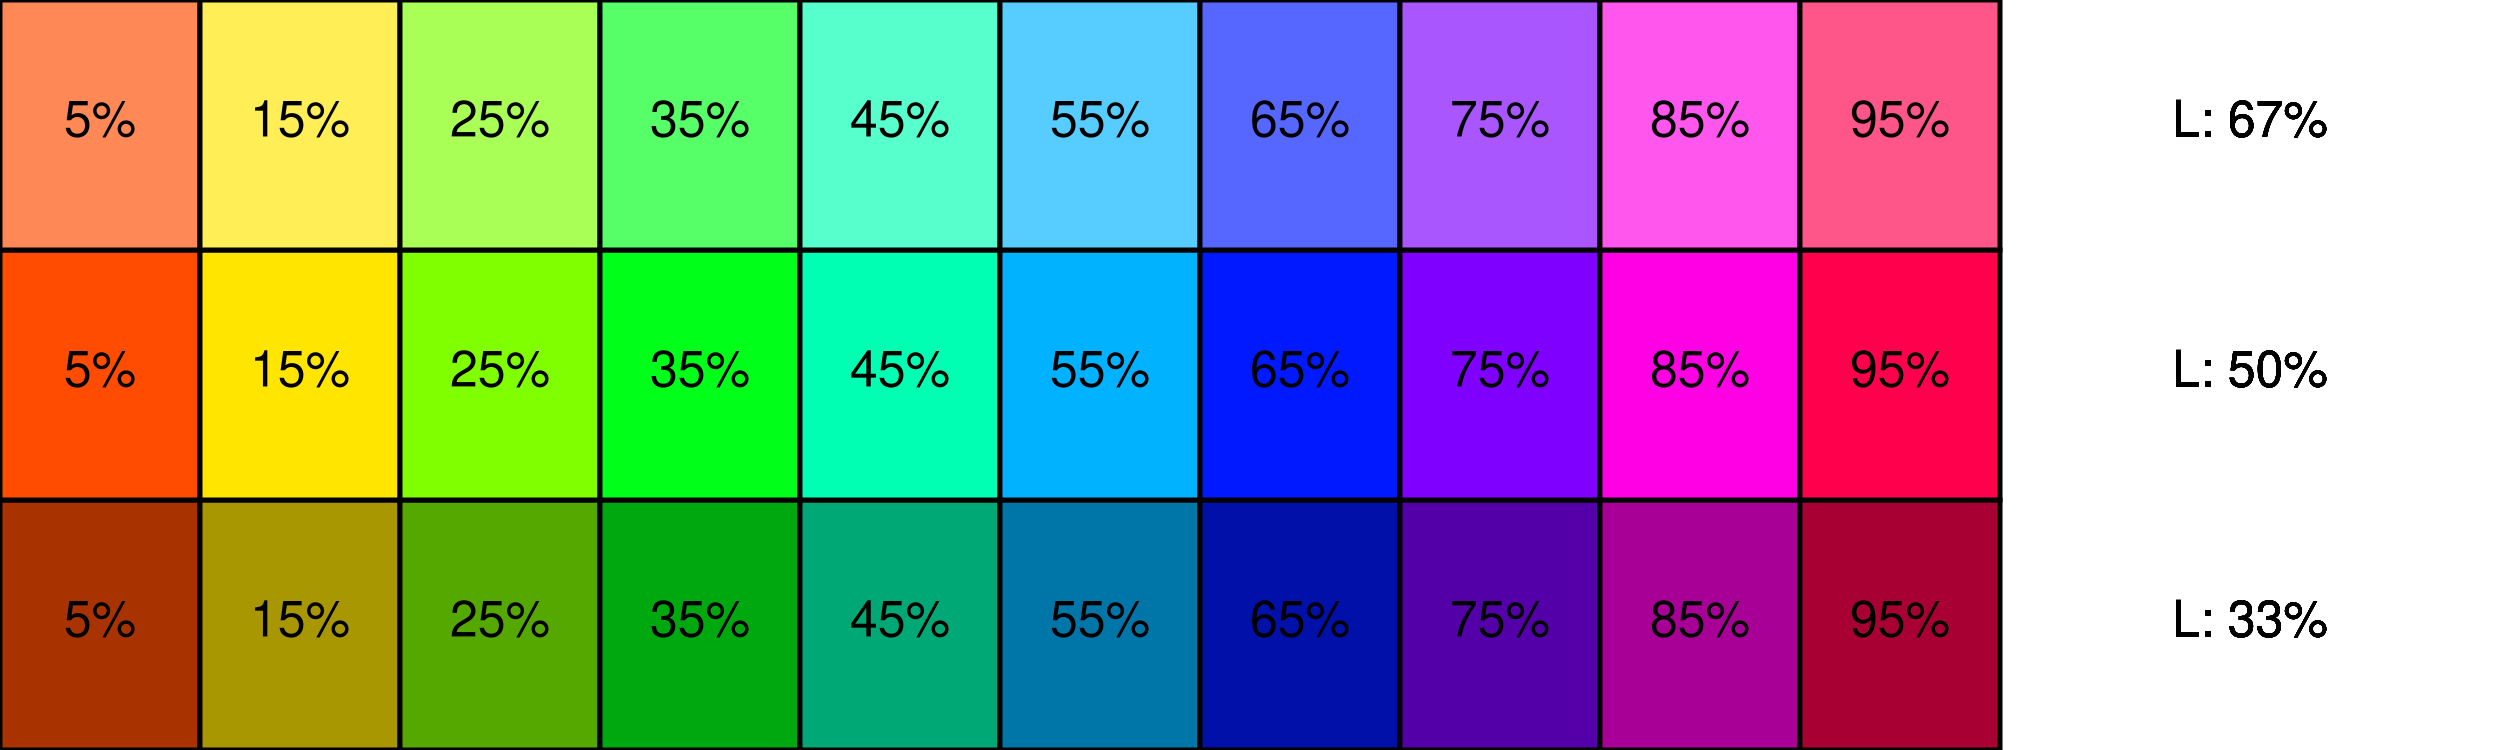
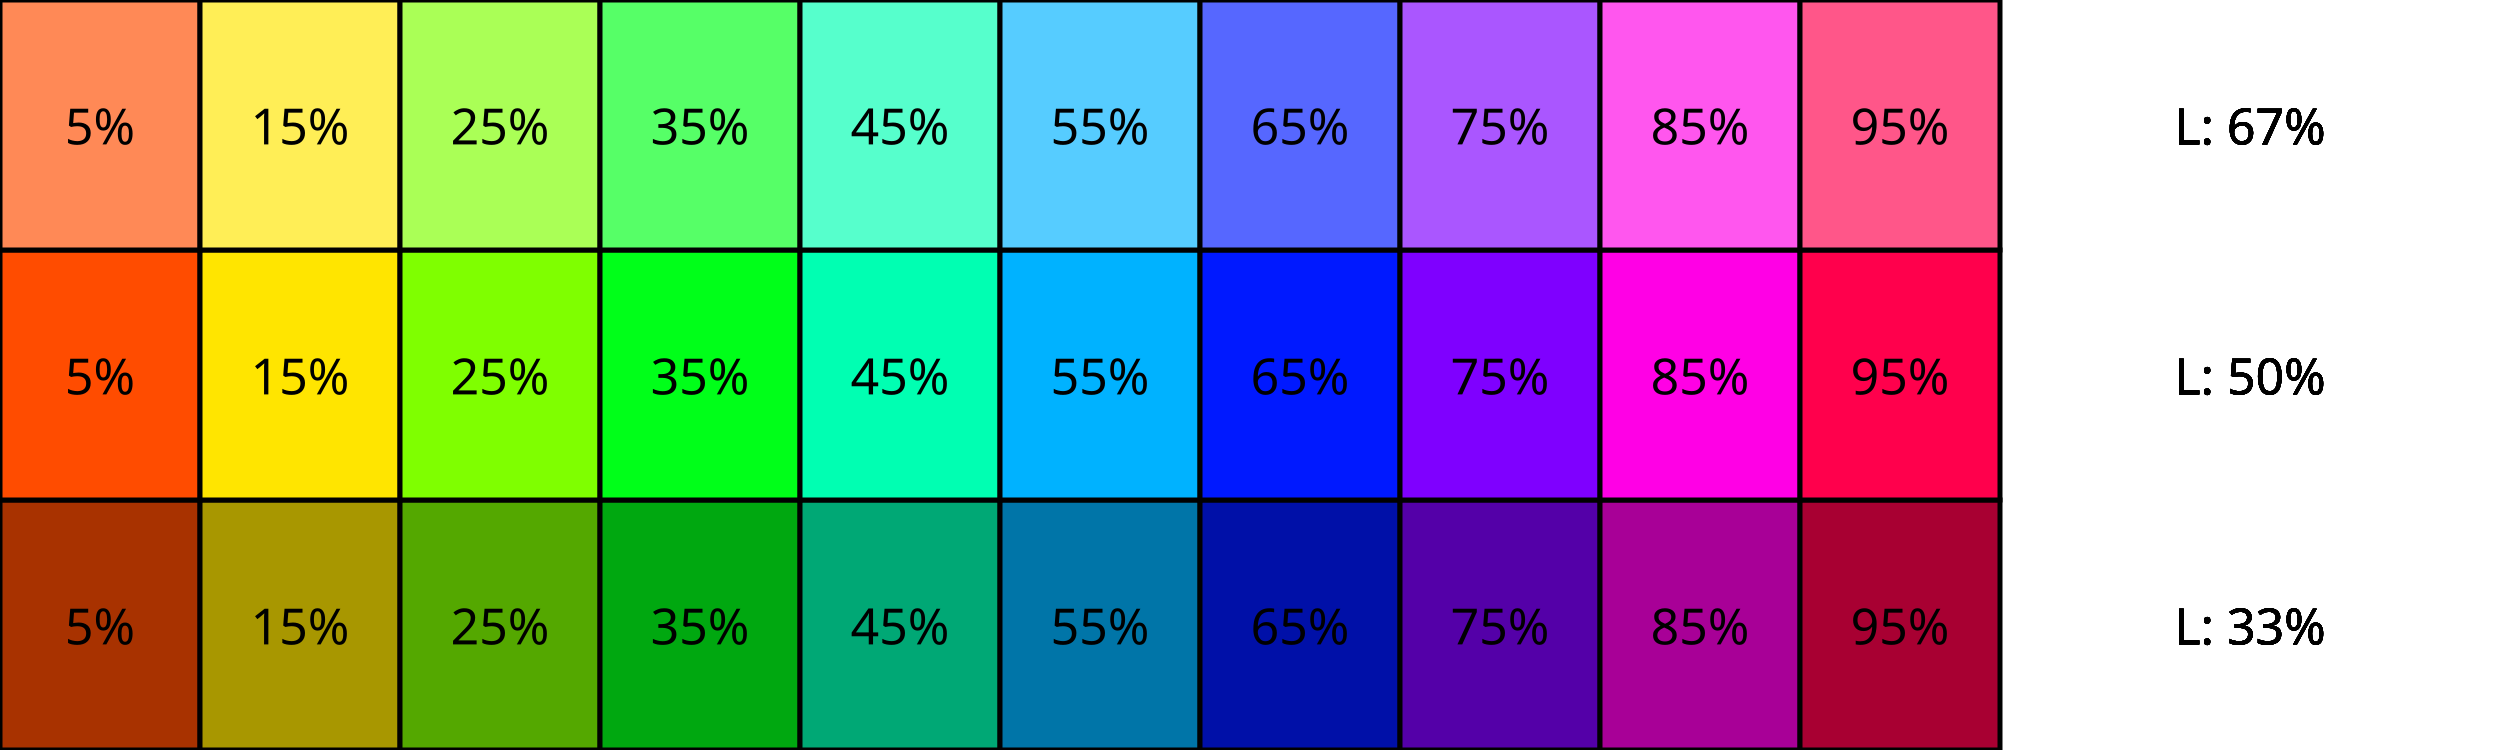
<svg xmlns="http://www.w3.org/2000/svg" width="500mm" height="150mm" viewBox="0 0 500 150" version="1.1">
  <rect x="0" y="100" width="40" height="50" stroke="#000000" stroke-width="1" fill="#a83200" />
-   <text x="20" y="125" text-anchor="middle" dominant-baseline="central" font-family="helvetica" font-size="10" fill="#000000">
+   <text x="20" y="125" text-anchor="middle" dominant-baseline="central" font-family="sans-serif" font-size="10" fill="#000000">
5%
  </text>
-   <text x="450" y="125" text-anchor="middle" dominant-baseline="central" font-family="helvetica" font-size="10" fill="#000000">
+   <text x="450" y="125" text-anchor="middle" dominant-baseline="central" font-family="sans-serif" font-size="10" fill="#000000">
L: 33%
  </text>
  <rect x="40" y="100" width="40" height="50" stroke="#000000" stroke-width="1" fill="#a89700" />
-   <text x="60" y="125" text-anchor="middle" dominant-baseline="central" font-family="helvetica" font-size="10" fill="#000000">
+   <text x="60" y="125" text-anchor="middle" dominant-baseline="central" font-family="sans-serif" font-size="10" fill="#000000">
15%
  </text>
-   <text x="450" y="125" text-anchor="middle" dominant-baseline="central" font-family="helvetica" font-size="10" fill="#000000">
+   <text x="450" y="125" text-anchor="middle" dominant-baseline="central" font-family="sans-serif" font-size="10" fill="#000000">
L: 33%
  </text>
  <rect x="80" y="100" width="40" height="50" stroke="#000000" stroke-width="1" fill="#54a800" />
-   <text x="100" y="125" text-anchor="middle" dominant-baseline="central" font-family="helvetica" font-size="10" fill="#000000">
+   <text x="100" y="125" text-anchor="middle" dominant-baseline="central" font-family="sans-serif" font-size="10" fill="#000000">
25%
  </text>
-   <text x="450" y="125" text-anchor="middle" dominant-baseline="central" font-family="helvetica" font-size="10" fill="#000000">
+   <text x="450" y="125" text-anchor="middle" dominant-baseline="central" font-family="sans-serif" font-size="10" fill="#000000">
L: 33%
  </text>
  <rect x="120" y="100" width="40" height="50" stroke="#000000" stroke-width="1" fill="#00a810" />
-   <text x="140" y="125" text-anchor="middle" dominant-baseline="central" font-family="helvetica" font-size="10" fill="#000000">
+   <text x="140" y="125" text-anchor="middle" dominant-baseline="central" font-family="sans-serif" font-size="10" fill="#000000">
35%
  </text>
-   <text x="450" y="125" text-anchor="middle" dominant-baseline="central" font-family="helvetica" font-size="10" fill="#000000">
+   <text x="450" y="125" text-anchor="middle" dominant-baseline="central" font-family="sans-serif" font-size="10" fill="#000000">
L: 33%
  </text>
  <rect x="160" y="100" width="40" height="50" stroke="#000000" stroke-width="1" fill="#00a875" />
-   <text x="180" y="125" text-anchor="middle" dominant-baseline="central" font-family="helvetica" font-size="10" fill="#000000">
+   <text x="180" y="125" text-anchor="middle" dominant-baseline="central" font-family="sans-serif" font-size="10" fill="#000000">
45%
  </text>
-   <text x="450" y="125" text-anchor="middle" dominant-baseline="central" font-family="helvetica" font-size="10" fill="#000000">
+   <text x="450" y="125" text-anchor="middle" dominant-baseline="central" font-family="sans-serif" font-size="10" fill="#000000">
L: 33%
  </text>
  <rect x="200" y="100" width="40" height="50" stroke="#000000" stroke-width="1" fill="#0075a8" />
-   <text x="220" y="125" text-anchor="middle" dominant-baseline="central" font-family="helvetica" font-size="10" fill="#000000">
+   <text x="220" y="125" text-anchor="middle" dominant-baseline="central" font-family="sans-serif" font-size="10" fill="#000000">
55%
  </text>
-   <text x="450" y="125" text-anchor="middle" dominant-baseline="central" font-family="helvetica" font-size="10" fill="#000000">
+   <text x="450" y="125" text-anchor="middle" dominant-baseline="central" font-family="sans-serif" font-size="10" fill="#000000">
L: 33%
  </text>
  <rect x="240" y="100" width="40" height="50" stroke="#000000" stroke-width="1" fill="#0010a8" />
-   <text x="260" y="125" text-anchor="middle" dominant-baseline="central" font-family="helvetica" font-size="10" fill="#000000">
+   <text x="260" y="125" text-anchor="middle" dominant-baseline="central" font-family="sans-serif" font-size="10" fill="#000000">
65%
  </text>
-   <text x="450" y="125" text-anchor="middle" dominant-baseline="central" font-family="helvetica" font-size="10" fill="#000000">
+   <text x="450" y="125" text-anchor="middle" dominant-baseline="central" font-family="sans-serif" font-size="10" fill="#000000">
L: 33%
  </text>
  <rect x="280" y="100" width="40" height="50" stroke="#000000" stroke-width="1" fill="#5400a8" />
-   <text x="300" y="125" text-anchor="middle" dominant-baseline="central" font-family="helvetica" font-size="10" fill="#000000">
+   <text x="300" y="125" text-anchor="middle" dominant-baseline="central" font-family="sans-serif" font-size="10" fill="#000000">
75%
  </text>
-   <text x="450" y="125" text-anchor="middle" dominant-baseline="central" font-family="helvetica" font-size="10" fill="#000000">
+   <text x="450" y="125" text-anchor="middle" dominant-baseline="central" font-family="sans-serif" font-size="10" fill="#000000">
L: 33%
  </text>
  <rect x="320" y="100" width="40" height="50" stroke="#000000" stroke-width="1" fill="#a80097" />
-   <text x="340" y="125" text-anchor="middle" dominant-baseline="central" font-family="helvetica" font-size="10" fill="#000000">
+   <text x="340" y="125" text-anchor="middle" dominant-baseline="central" font-family="sans-serif" font-size="10" fill="#000000">
85%
  </text>
-   <text x="450" y="125" text-anchor="middle" dominant-baseline="central" font-family="helvetica" font-size="10" fill="#000000">
+   <text x="450" y="125" text-anchor="middle" dominant-baseline="central" font-family="sans-serif" font-size="10" fill="#000000">
L: 33%
  </text>
  <rect x="360" y="100" width="40" height="50" stroke="#000000" stroke-width="1" fill="#a80032" />
-   <text x="380" y="125" text-anchor="middle" dominant-baseline="central" font-family="helvetica" font-size="10" fill="#000000">
+   <text x="380" y="125" text-anchor="middle" dominant-baseline="central" font-family="sans-serif" font-size="10" fill="#000000">
95%
  </text>
-   <text x="450" y="125" text-anchor="middle" dominant-baseline="central" font-family="helvetica" font-size="10" fill="#000000">
+   <text x="450" y="125" text-anchor="middle" dominant-baseline="central" font-family="sans-serif" font-size="10" fill="#000000">
L: 33%
  </text>
  <rect x="0" y="50" width="40" height="50" stroke="#000000" stroke-width="1" fill="#ff4c00" />
-   <text x="20" y="75" text-anchor="middle" dominant-baseline="central" font-family="helvetica" font-size="10" fill="#000000">
+   <text x="20" y="75" text-anchor="middle" dominant-baseline="central" font-family="sans-serif" font-size="10" fill="#000000">
5%
  </text>
-   <text x="450" y="75" text-anchor="middle" dominant-baseline="central" font-family="helvetica" font-size="10" fill="#000000">
+   <text x="450" y="75" text-anchor="middle" dominant-baseline="central" font-family="sans-serif" font-size="10" fill="#000000">
L: 50%
  </text>
  <rect x="40" y="50" width="40" height="50" stroke="#000000" stroke-width="1" fill="#ffe500" />
-   <text x="60" y="75" text-anchor="middle" dominant-baseline="central" font-family="helvetica" font-size="10" fill="#000000">
+   <text x="60" y="75" text-anchor="middle" dominant-baseline="central" font-family="sans-serif" font-size="10" fill="#000000">
15%
  </text>
-   <text x="450" y="75" text-anchor="middle" dominant-baseline="central" font-family="helvetica" font-size="10" fill="#000000">
+   <text x="450" y="75" text-anchor="middle" dominant-baseline="central" font-family="sans-serif" font-size="10" fill="#000000">
L: 50%
  </text>
  <rect x="80" y="50" width="40" height="50" stroke="#000000" stroke-width="1" fill="#7fff00" />
-   <text x="100" y="75" text-anchor="middle" dominant-baseline="central" font-family="helvetica" font-size="10" fill="#000000">
+   <text x="100" y="75" text-anchor="middle" dominant-baseline="central" font-family="sans-serif" font-size="10" fill="#000000">
25%
  </text>
-   <text x="450" y="75" text-anchor="middle" dominant-baseline="central" font-family="helvetica" font-size="10" fill="#000000">
+   <text x="450" y="75" text-anchor="middle" dominant-baseline="central" font-family="sans-serif" font-size="10" fill="#000000">
L: 50%
  </text>
  <rect x="120" y="50" width="40" height="50" stroke="#000000" stroke-width="1" fill="#00ff19" />
-   <text x="140" y="75" text-anchor="middle" dominant-baseline="central" font-family="helvetica" font-size="10" fill="#000000">
+   <text x="140" y="75" text-anchor="middle" dominant-baseline="central" font-family="sans-serif" font-size="10" fill="#000000">
35%
  </text>
-   <text x="450" y="75" text-anchor="middle" dominant-baseline="central" font-family="helvetica" font-size="10" fill="#000000">
+   <text x="450" y="75" text-anchor="middle" dominant-baseline="central" font-family="sans-serif" font-size="10" fill="#000000">
L: 50%
  </text>
  <rect x="160" y="50" width="40" height="50" stroke="#000000" stroke-width="1" fill="#00ffb2" />
-   <text x="180" y="75" text-anchor="middle" dominant-baseline="central" font-family="helvetica" font-size="10" fill="#000000">
+   <text x="180" y="75" text-anchor="middle" dominant-baseline="central" font-family="sans-serif" font-size="10" fill="#000000">
45%
  </text>
-   <text x="450" y="75" text-anchor="middle" dominant-baseline="central" font-family="helvetica" font-size="10" fill="#000000">
+   <text x="450" y="75" text-anchor="middle" dominant-baseline="central" font-family="sans-serif" font-size="10" fill="#000000">
L: 50%
  </text>
  <rect x="200" y="50" width="40" height="50" stroke="#000000" stroke-width="1" fill="#00b2ff" />
-   <text x="220" y="75" text-anchor="middle" dominant-baseline="central" font-family="helvetica" font-size="10" fill="#000000">
+   <text x="220" y="75" text-anchor="middle" dominant-baseline="central" font-family="sans-serif" font-size="10" fill="#000000">
55%
  </text>
-   <text x="450" y="75" text-anchor="middle" dominant-baseline="central" font-family="helvetica" font-size="10" fill="#000000">
+   <text x="450" y="75" text-anchor="middle" dominant-baseline="central" font-family="sans-serif" font-size="10" fill="#000000">
L: 50%
  </text>
  <rect x="240" y="50" width="40" height="50" stroke="#000000" stroke-width="1" fill="#0019ff" />
-   <text x="260" y="75" text-anchor="middle" dominant-baseline="central" font-family="helvetica" font-size="10" fill="#000000">
+   <text x="260" y="75" text-anchor="middle" dominant-baseline="central" font-family="sans-serif" font-size="10" fill="#000000">
65%
  </text>
-   <text x="450" y="75" text-anchor="middle" dominant-baseline="central" font-family="helvetica" font-size="10" fill="#000000">
+   <text x="450" y="75" text-anchor="middle" dominant-baseline="central" font-family="sans-serif" font-size="10" fill="#000000">
L: 50%
  </text>
  <rect x="280" y="50" width="40" height="50" stroke="#000000" stroke-width="1" fill="#7f00ff" />
-   <text x="300" y="75" text-anchor="middle" dominant-baseline="central" font-family="helvetica" font-size="10" fill="#000000">
+   <text x="300" y="75" text-anchor="middle" dominant-baseline="central" font-family="sans-serif" font-size="10" fill="#000000">
75%
  </text>
-   <text x="450" y="75" text-anchor="middle" dominant-baseline="central" font-family="helvetica" font-size="10" fill="#000000">
+   <text x="450" y="75" text-anchor="middle" dominant-baseline="central" font-family="sans-serif" font-size="10" fill="#000000">
L: 50%
  </text>
  <rect x="320" y="50" width="40" height="50" stroke="#000000" stroke-width="1" fill="#ff00e5" />
-   <text x="340" y="75" text-anchor="middle" dominant-baseline="central" font-family="helvetica" font-size="10" fill="#000000">
+   <text x="340" y="75" text-anchor="middle" dominant-baseline="central" font-family="sans-serif" font-size="10" fill="#000000">
85%
  </text>
-   <text x="450" y="75" text-anchor="middle" dominant-baseline="central" font-family="helvetica" font-size="10" fill="#000000">
+   <text x="450" y="75" text-anchor="middle" dominant-baseline="central" font-family="sans-serif" font-size="10" fill="#000000">
L: 50%
  </text>
  <rect x="360" y="50" width="40" height="50" stroke="#000000" stroke-width="1" fill="#ff004c" />
-   <text x="380" y="75" text-anchor="middle" dominant-baseline="central" font-family="helvetica" font-size="10" fill="#000000">
+   <text x="380" y="75" text-anchor="middle" dominant-baseline="central" font-family="sans-serif" font-size="10" fill="#000000">
95%
  </text>
-   <text x="450" y="75" text-anchor="middle" dominant-baseline="central" font-family="helvetica" font-size="10" fill="#000000">
+   <text x="450" y="75" text-anchor="middle" dominant-baseline="central" font-family="sans-serif" font-size="10" fill="#000000">
L: 50%
  </text>
  <rect x="0" y="0" width="40" height="50" stroke="#000000" stroke-width="1" fill="#ff8956" />
-   <text x="20" y="25" text-anchor="middle" dominant-baseline="central" font-family="helvetica" font-size="10" fill="#000000">
+   <text x="20" y="25" text-anchor="middle" dominant-baseline="central" font-family="sans-serif" font-size="10" fill="#000000">
5%
  </text>
-   <text x="450" y="25" text-anchor="middle" dominant-baseline="central" font-family="helvetica" font-size="10" fill="#000000">
+   <text x="450" y="25" text-anchor="middle" dominant-baseline="central" font-family="sans-serif" font-size="10" fill="#000000">
L: 67%
  </text>
  <rect x="40" y="0" width="40" height="50" stroke="#000000" stroke-width="1" fill="#ffee56" />
-   <text x="60" y="25" text-anchor="middle" dominant-baseline="central" font-family="helvetica" font-size="10" fill="#000000">
+   <text x="60" y="25" text-anchor="middle" dominant-baseline="central" font-family="sans-serif" font-size="10" fill="#000000">
15%
  </text>
-   <text x="450" y="25" text-anchor="middle" dominant-baseline="central" font-family="helvetica" font-size="10" fill="#000000">
+   <text x="450" y="25" text-anchor="middle" dominant-baseline="central" font-family="sans-serif" font-size="10" fill="#000000">
L: 67%
  </text>
  <rect x="80" y="0" width="40" height="50" stroke="#000000" stroke-width="1" fill="#aaff56" />
-   <text x="100" y="25" text-anchor="middle" dominant-baseline="central" font-family="helvetica" font-size="10" fill="#000000">
+   <text x="100" y="25" text-anchor="middle" dominant-baseline="central" font-family="sans-serif" font-size="10" fill="#000000">
25%
  </text>
-   <text x="450" y="25" text-anchor="middle" dominant-baseline="central" font-family="helvetica" font-size="10" fill="#000000">
+   <text x="450" y="25" text-anchor="middle" dominant-baseline="central" font-family="sans-serif" font-size="10" fill="#000000">
L: 67%
  </text>
  <rect x="120" y="0" width="40" height="50" stroke="#000000" stroke-width="1" fill="#56ff67" />
-   <text x="140" y="25" text-anchor="middle" dominant-baseline="central" font-family="helvetica" font-size="10" fill="#000000">
+   <text x="140" y="25" text-anchor="middle" dominant-baseline="central" font-family="sans-serif" font-size="10" fill="#000000">
35%
  </text>
-   <text x="450" y="25" text-anchor="middle" dominant-baseline="central" font-family="helvetica" font-size="10" fill="#000000">
+   <text x="450" y="25" text-anchor="middle" dominant-baseline="central" font-family="sans-serif" font-size="10" fill="#000000">
L: 67%
  </text>
  <rect x="160" y="0" width="40" height="50" stroke="#000000" stroke-width="1" fill="#56ffcc" />
-   <text x="180" y="25" text-anchor="middle" dominant-baseline="central" font-family="helvetica" font-size="10" fill="#000000">
+   <text x="180" y="25" text-anchor="middle" dominant-baseline="central" font-family="sans-serif" font-size="10" fill="#000000">
45%
  </text>
-   <text x="450" y="25" text-anchor="middle" dominant-baseline="central" font-family="helvetica" font-size="10" fill="#000000">
+   <text x="450" y="25" text-anchor="middle" dominant-baseline="central" font-family="sans-serif" font-size="10" fill="#000000">
L: 67%
  </text>
  <rect x="200" y="0" width="40" height="50" stroke="#000000" stroke-width="1" fill="#56ccff" />
-   <text x="220" y="25" text-anchor="middle" dominant-baseline="central" font-family="helvetica" font-size="10" fill="#000000">
+   <text x="220" y="25" text-anchor="middle" dominant-baseline="central" font-family="sans-serif" font-size="10" fill="#000000">
55%
  </text>
-   <text x="450" y="25" text-anchor="middle" dominant-baseline="central" font-family="helvetica" font-size="10" fill="#000000">
+   <text x="450" y="25" text-anchor="middle" dominant-baseline="central" font-family="sans-serif" font-size="10" fill="#000000">
L: 67%
  </text>
  <rect x="240" y="0" width="40" height="50" stroke="#000000" stroke-width="1" fill="#5667ff" />
-   <text x="260" y="25" text-anchor="middle" dominant-baseline="central" font-family="helvetica" font-size="10" fill="#000000">
+   <text x="260" y="25" text-anchor="middle" dominant-baseline="central" font-family="sans-serif" font-size="10" fill="#000000">
65%
  </text>
-   <text x="450" y="25" text-anchor="middle" dominant-baseline="central" font-family="helvetica" font-size="10" fill="#000000">
+   <text x="450" y="25" text-anchor="middle" dominant-baseline="central" font-family="sans-serif" font-size="10" fill="#000000">
L: 67%
  </text>
  <rect x="280" y="0" width="40" height="50" stroke="#000000" stroke-width="1" fill="#aa56ff" />
-   <text x="300" y="25" text-anchor="middle" dominant-baseline="central" font-family="helvetica" font-size="10" fill="#000000">
+   <text x="300" y="25" text-anchor="middle" dominant-baseline="central" font-family="sans-serif" font-size="10" fill="#000000">
75%
  </text>
-   <text x="450" y="25" text-anchor="middle" dominant-baseline="central" font-family="helvetica" font-size="10" fill="#000000">
+   <text x="450" y="25" text-anchor="middle" dominant-baseline="central" font-family="sans-serif" font-size="10" fill="#000000">
L: 67%
  </text>
  <rect x="320" y="0" width="40" height="50" stroke="#000000" stroke-width="1" fill="#ff56ee" />
-   <text x="340" y="25" text-anchor="middle" dominant-baseline="central" font-family="helvetica" font-size="10" fill="#000000">
+   <text x="340" y="25" text-anchor="middle" dominant-baseline="central" font-family="sans-serif" font-size="10" fill="#000000">
85%
  </text>
-   <text x="450" y="25" text-anchor="middle" dominant-baseline="central" font-family="helvetica" font-size="10" fill="#000000">
+   <text x="450" y="25" text-anchor="middle" dominant-baseline="central" font-family="sans-serif" font-size="10" fill="#000000">
L: 67%
  </text>
  <rect x="360" y="0" width="40" height="50" stroke="#000000" stroke-width="1" fill="#ff5689" />
-   <text x="380" y="25" text-anchor="middle" dominant-baseline="central" font-family="helvetica" font-size="10" fill="#000000">
+   <text x="380" y="25" text-anchor="middle" dominant-baseline="central" font-family="sans-serif" font-size="10" fill="#000000">
95%
  </text>
-   <text x="450" y="25" text-anchor="middle" dominant-baseline="central" font-family="helvetica" font-size="10" fill="#000000">
+   <text x="450" y="25" text-anchor="middle" dominant-baseline="central" font-family="sans-serif" font-size="10" fill="#000000">
L: 67%
  </text>
</svg>
